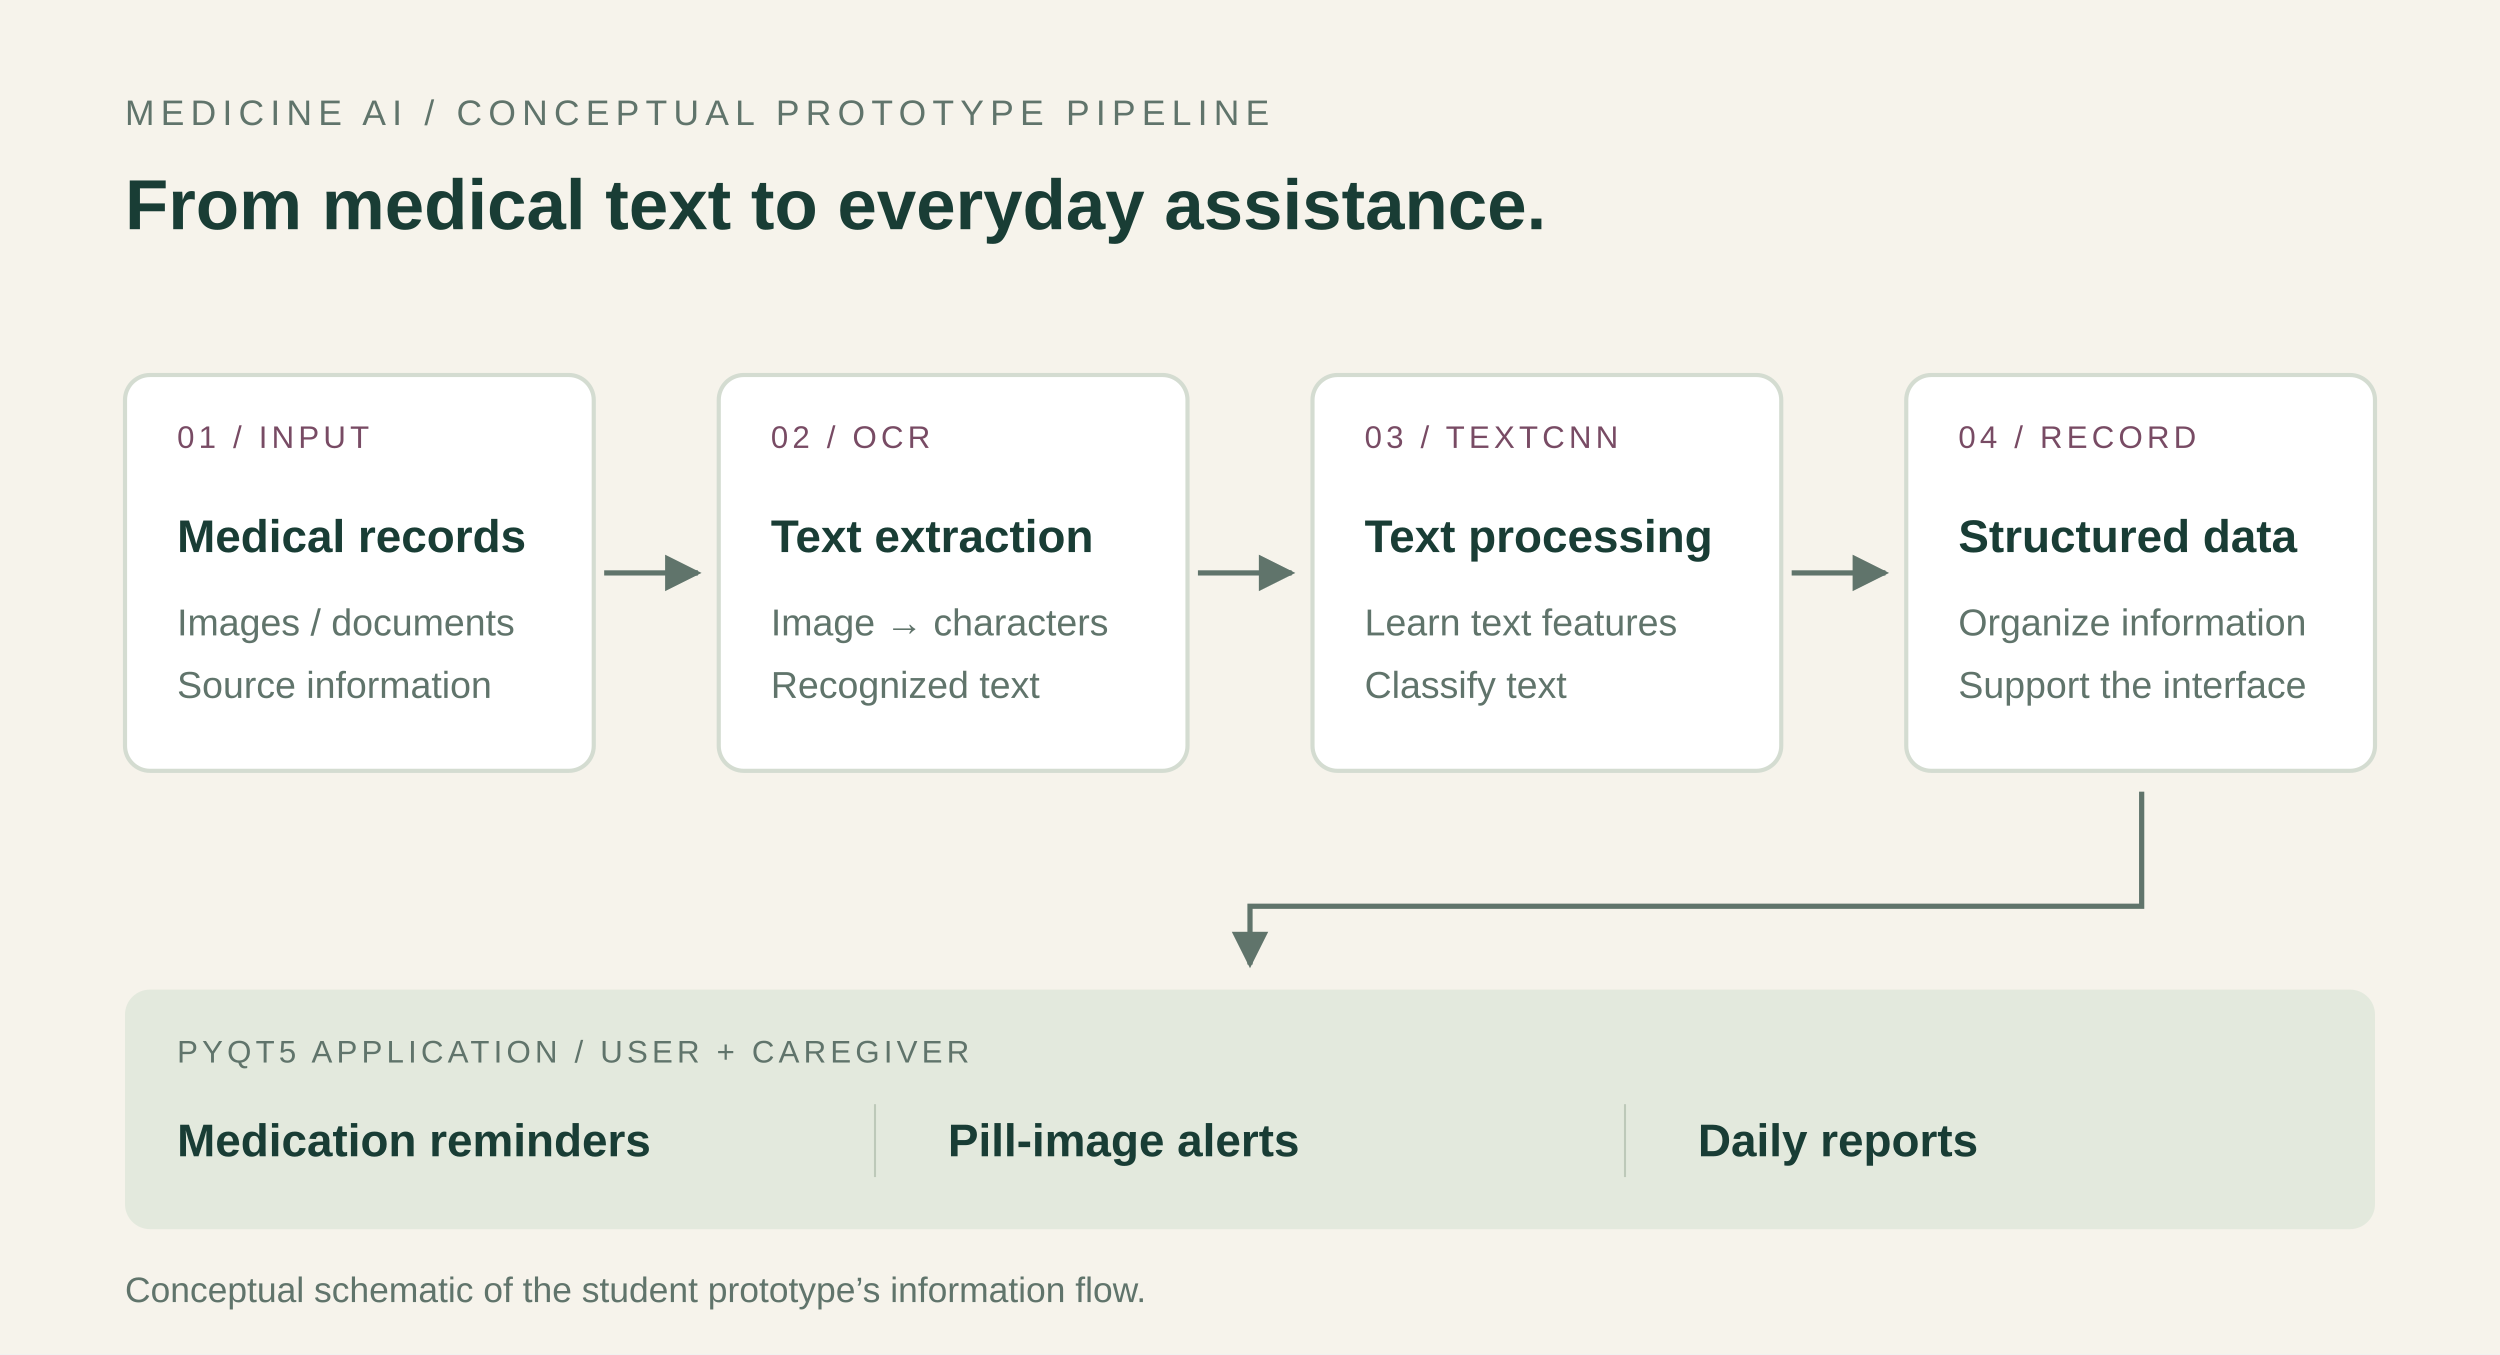
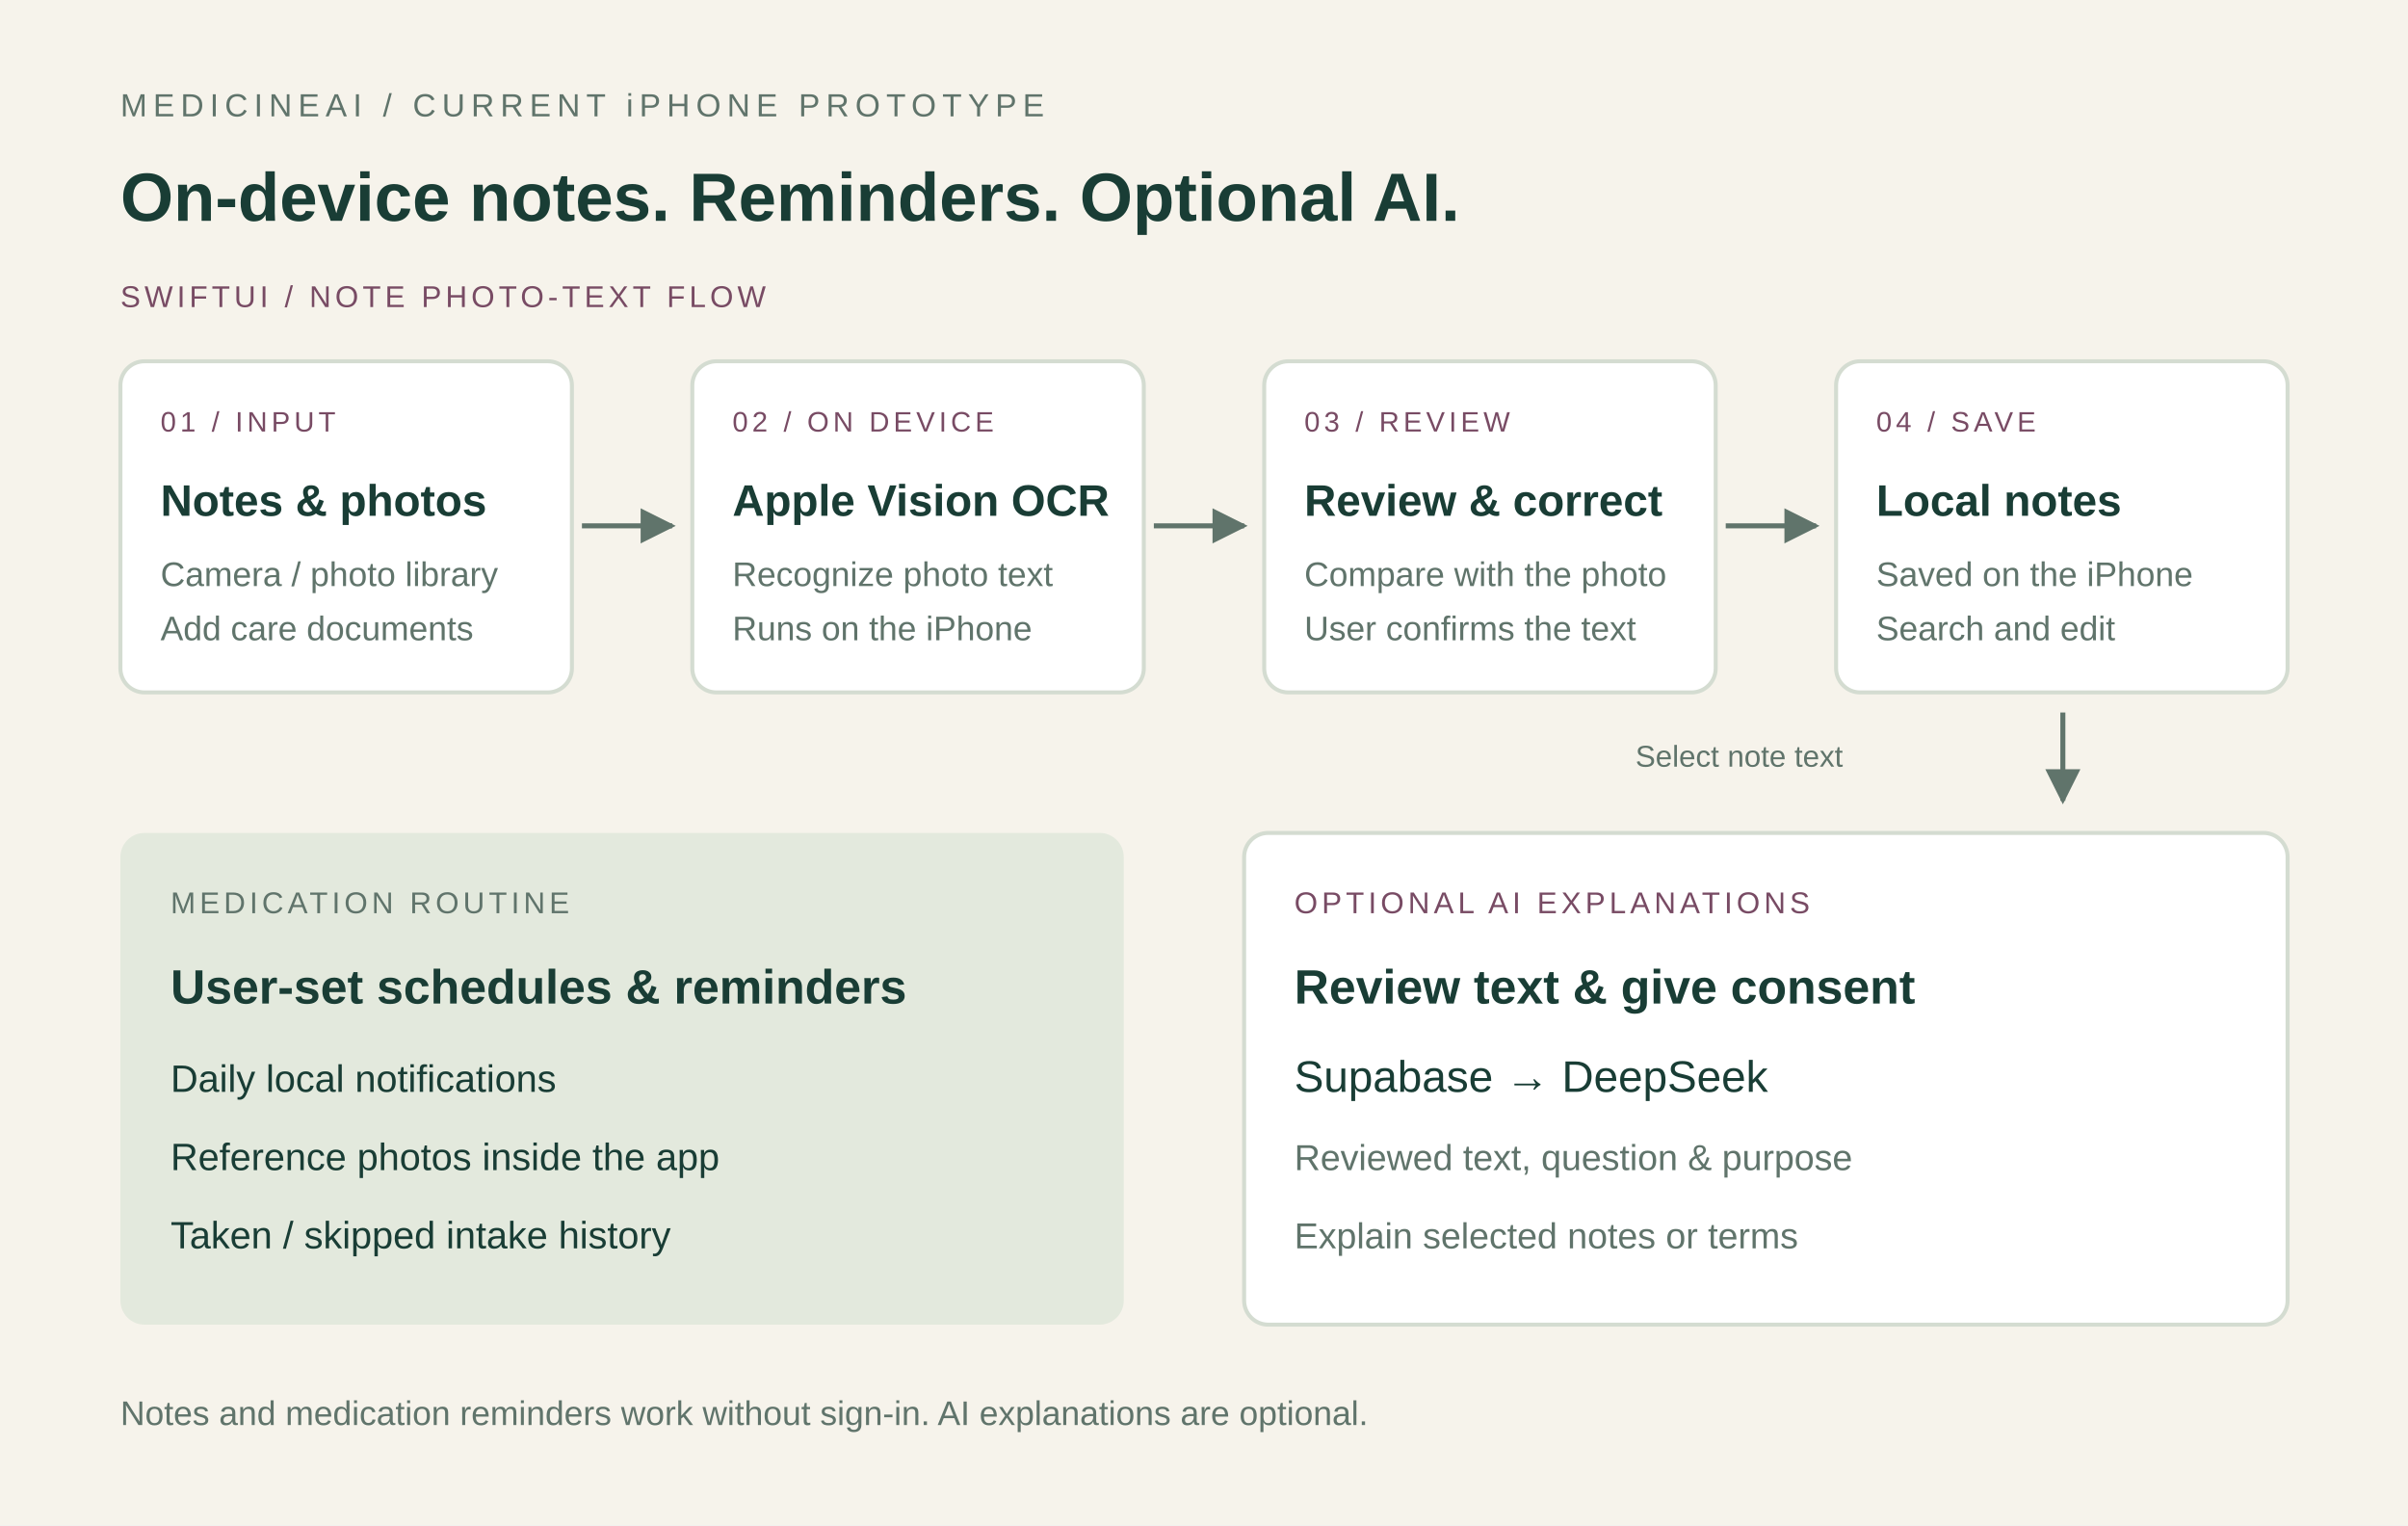
- <svg xmlns="http://www.w3.org/2000/svg" width="1200" height="650" viewBox="0 0 1200 650" role="img" aria-labelledby="title desc">
+ <svg xmlns="http://www.w3.org/2000/svg" width="1200" height="760" viewBox="0 0 1200 760" role="img" aria-labelledby="title desc">
  <defs>
    <marker id="arrow" viewBox="0 0 10 10" refX="9" refY="5" markerWidth="7" markerHeight="7" orient="auto">
      <path d="M0 0 10 5 0 10Z" fill="#60746b" />
    </marker>
  </defs>
-   <rect width="1200" height="650" fill="#f6f3eb" />
+   <rect width="1200" height="760" fill="#f6f3eb" />
  <g font-family="Arial, sans-serif" fill="#193d35">
-     <text x="60" y="60" font-size="17" letter-spacing="3" fill="#60746b">MEDICINE AI / CONCEPTUAL PROTOTYPE PIPELINE</text>
-     <text x="60" y="110" font-size="34" font-weight="600">From medical text to everyday assistance.</text>
+     <text x="60" y="58" font-size="16" letter-spacing="3" fill="#60746b">MEDICINEAI / CURRENT iPHONE PROTOTYPE</text>
+     <text x="60" y="110" font-size="34" font-weight="600">On-device notes. Reminders. Optional AI.</text>
+     <text x="60" y="153" font-size="15" letter-spacing="2" fill="#784b64">SWIFTUI / NOTE PHOTO-TEXT FLOW</text>
    <g fill="#fff" stroke="#d4dcd1" stroke-width="2">
-       <rect x="60" y="180" width="225" height="190" rx="12" />
-       <rect x="345" y="180" width="225" height="190" rx="12" />
-       <rect x="630" y="180" width="225" height="190" rx="12" />
-       <rect x="915" y="180" width="225" height="190" rx="12" />
+       <rect x="60" y="180" width="225" height="165" rx="12" />
+       <rect x="345" y="180" width="225" height="165" rx="12" />
+       <rect x="630" y="180" width="225" height="165" rx="12" />
+       <rect x="915" y="180" width="225" height="165" rx="12" />
    </g>
    <g stroke="#60746b" stroke-width="2.5" marker-end="url(#arrow)">
-       <path d="M290 275H335" />
-       <path d="M575 275H620" />
-       <path d="M860 275H905" />
+       <path d="M290 262H335" />
+       <path d="M575 262H620" />
+       <path d="M860 262H905" />
    </g>
-     <g font-size="15" letter-spacing="2" fill="#784b64">
-       <text x="85" y="215">01 / INPUT</text>
-       <text x="370" y="215">02 / OCR</text>
-       <text x="655" y="215">03 / TEXTCNN</text>
-       <text x="940" y="215">04 / RECORD</text>
+     <g font-size="14" letter-spacing="2" fill="#784b64">
+       <text x="80" y="215">01 / INPUT</text>
+       <text x="365" y="215">02 / ON DEVICE</text>
+       <text x="650" y="215">03 / REVIEW</text>
+       <text x="935" y="215">04 / SAVE</text>
    </g>
    <g font-size="22" font-weight="600">
-       <text x="85" y="265">Medical records</text>
-       <text x="370" y="265">Text extraction</text>
-       <text x="655" y="265">Text processing</text>
-       <text x="940" y="265">Structured data</text>
+       <text x="80" y="257">Notes &amp; photos</text>
+       <text x="365" y="257">Apple Vision OCR</text>
+       <text x="650" y="257">Review &amp; correct</text>
+       <text x="935" y="257">Local notes</text>
    </g>
+     <g font-size="17" fill="#60746b">
+       <text x="80" y="292">Camera / photo library</text>
+       <text x="365" y="292">Recognize photo text</text>
+       <text x="650" y="292">Compare with the photo</text>
+       <text x="935" y="292">Saved on the iPhone</text>
+       <text x="80" y="319">Add care documents</text>
+       <text x="365" y="319">Runs on the iPhone</text>
+       <text x="650" y="319">User confirms the text</text>
+       <text x="935" y="319">Search and edit</text>
+     </g>
+     <path d="M1028 355V399" fill="none" stroke="#60746b" stroke-width="2.5" marker-end="url(#arrow)" />
+     <text x="815" y="382" font-size="15" fill="#60746b">Select note text</text>
+     <rect x="60" y="415" width="500" height="245" rx="12" fill="#e3e9dd" />
+     <text x="85" y="455" font-size="15" letter-spacing="2" fill="#60746b">MEDICATION ROUTINE</text>
+     <text x="85" y="500" font-size="24" font-weight="600">User-set schedules &amp; reminders</text>
+     <g font-size="19">
+       <text x="85" y="544">Daily local notifications</text>
+       <text x="85" y="583">Reference photos inside the app</text>
+       <text x="85" y="622">Taken / skipped intake history</text>
+     </g>
+     <rect x="620" y="415" width="520" height="245" rx="12" fill="#fff" stroke="#d4dcd1" stroke-width="2" />
+     <text x="645" y="455" font-size="15" letter-spacing="2" fill="#784b64">OPTIONAL AI EXPLANATIONS</text>
+     <text x="645" y="500" font-size="24" font-weight="600">Review text &amp; give consent</text>
+     <text x="645" y="544" font-size="22">Supabase → DeepSeek</text>
    <g font-size="18" fill="#60746b">
-       <text x="85" y="305">Images / documents</text>
-       <text x="370" y="305">Image → characters</text>
-       <text x="655" y="305">Learn text features</text>
-       <text x="940" y="305">Organize information</text>
-       <text x="85" y="335">Source information</text>
-       <text x="370" y="335">Recognized text</text>
-       <text x="655" y="335">Classify text</text>
-       <text x="940" y="335">Support the interface</text>
+       <text x="645" y="583">Reviewed text, question &amp; purpose</text>
+       <text x="645" y="622">Explain selected notes or terms</text>
    </g>
-     <path d="M1028 380V435H600V463" fill="none" stroke="#60746b" stroke-width="2.5" marker-end="url(#arrow)" />
-     <rect x="60" y="475" width="1080" height="115" rx="12" fill="#e3e9dd" />
-     <text x="85" y="510" font-size="15" letter-spacing="2" fill="#60746b">PYQT5 APPLICATION / USER + CAREGIVER</text>
-     <g font-size="22" font-weight="600">
-       <text x="85" y="555">Medication reminders</text>
-       <text x="455" y="555">Pill-image alerts</text>
-       <text x="815" y="555">Daily reports</text>
-     </g>
-     <path d="M420 530V565M780 530V565" stroke="#bdc9b9" />
-     <text x="60" y="625" font-size="17" fill="#60746b">Conceptual schematic of the student prototype’s information flow.</text>
+     <text x="60" y="710" font-size="17" fill="#60746b">Notes and medication reminders work without sign-in. AI explanations are optional.</text>
  </g>
</svg>
